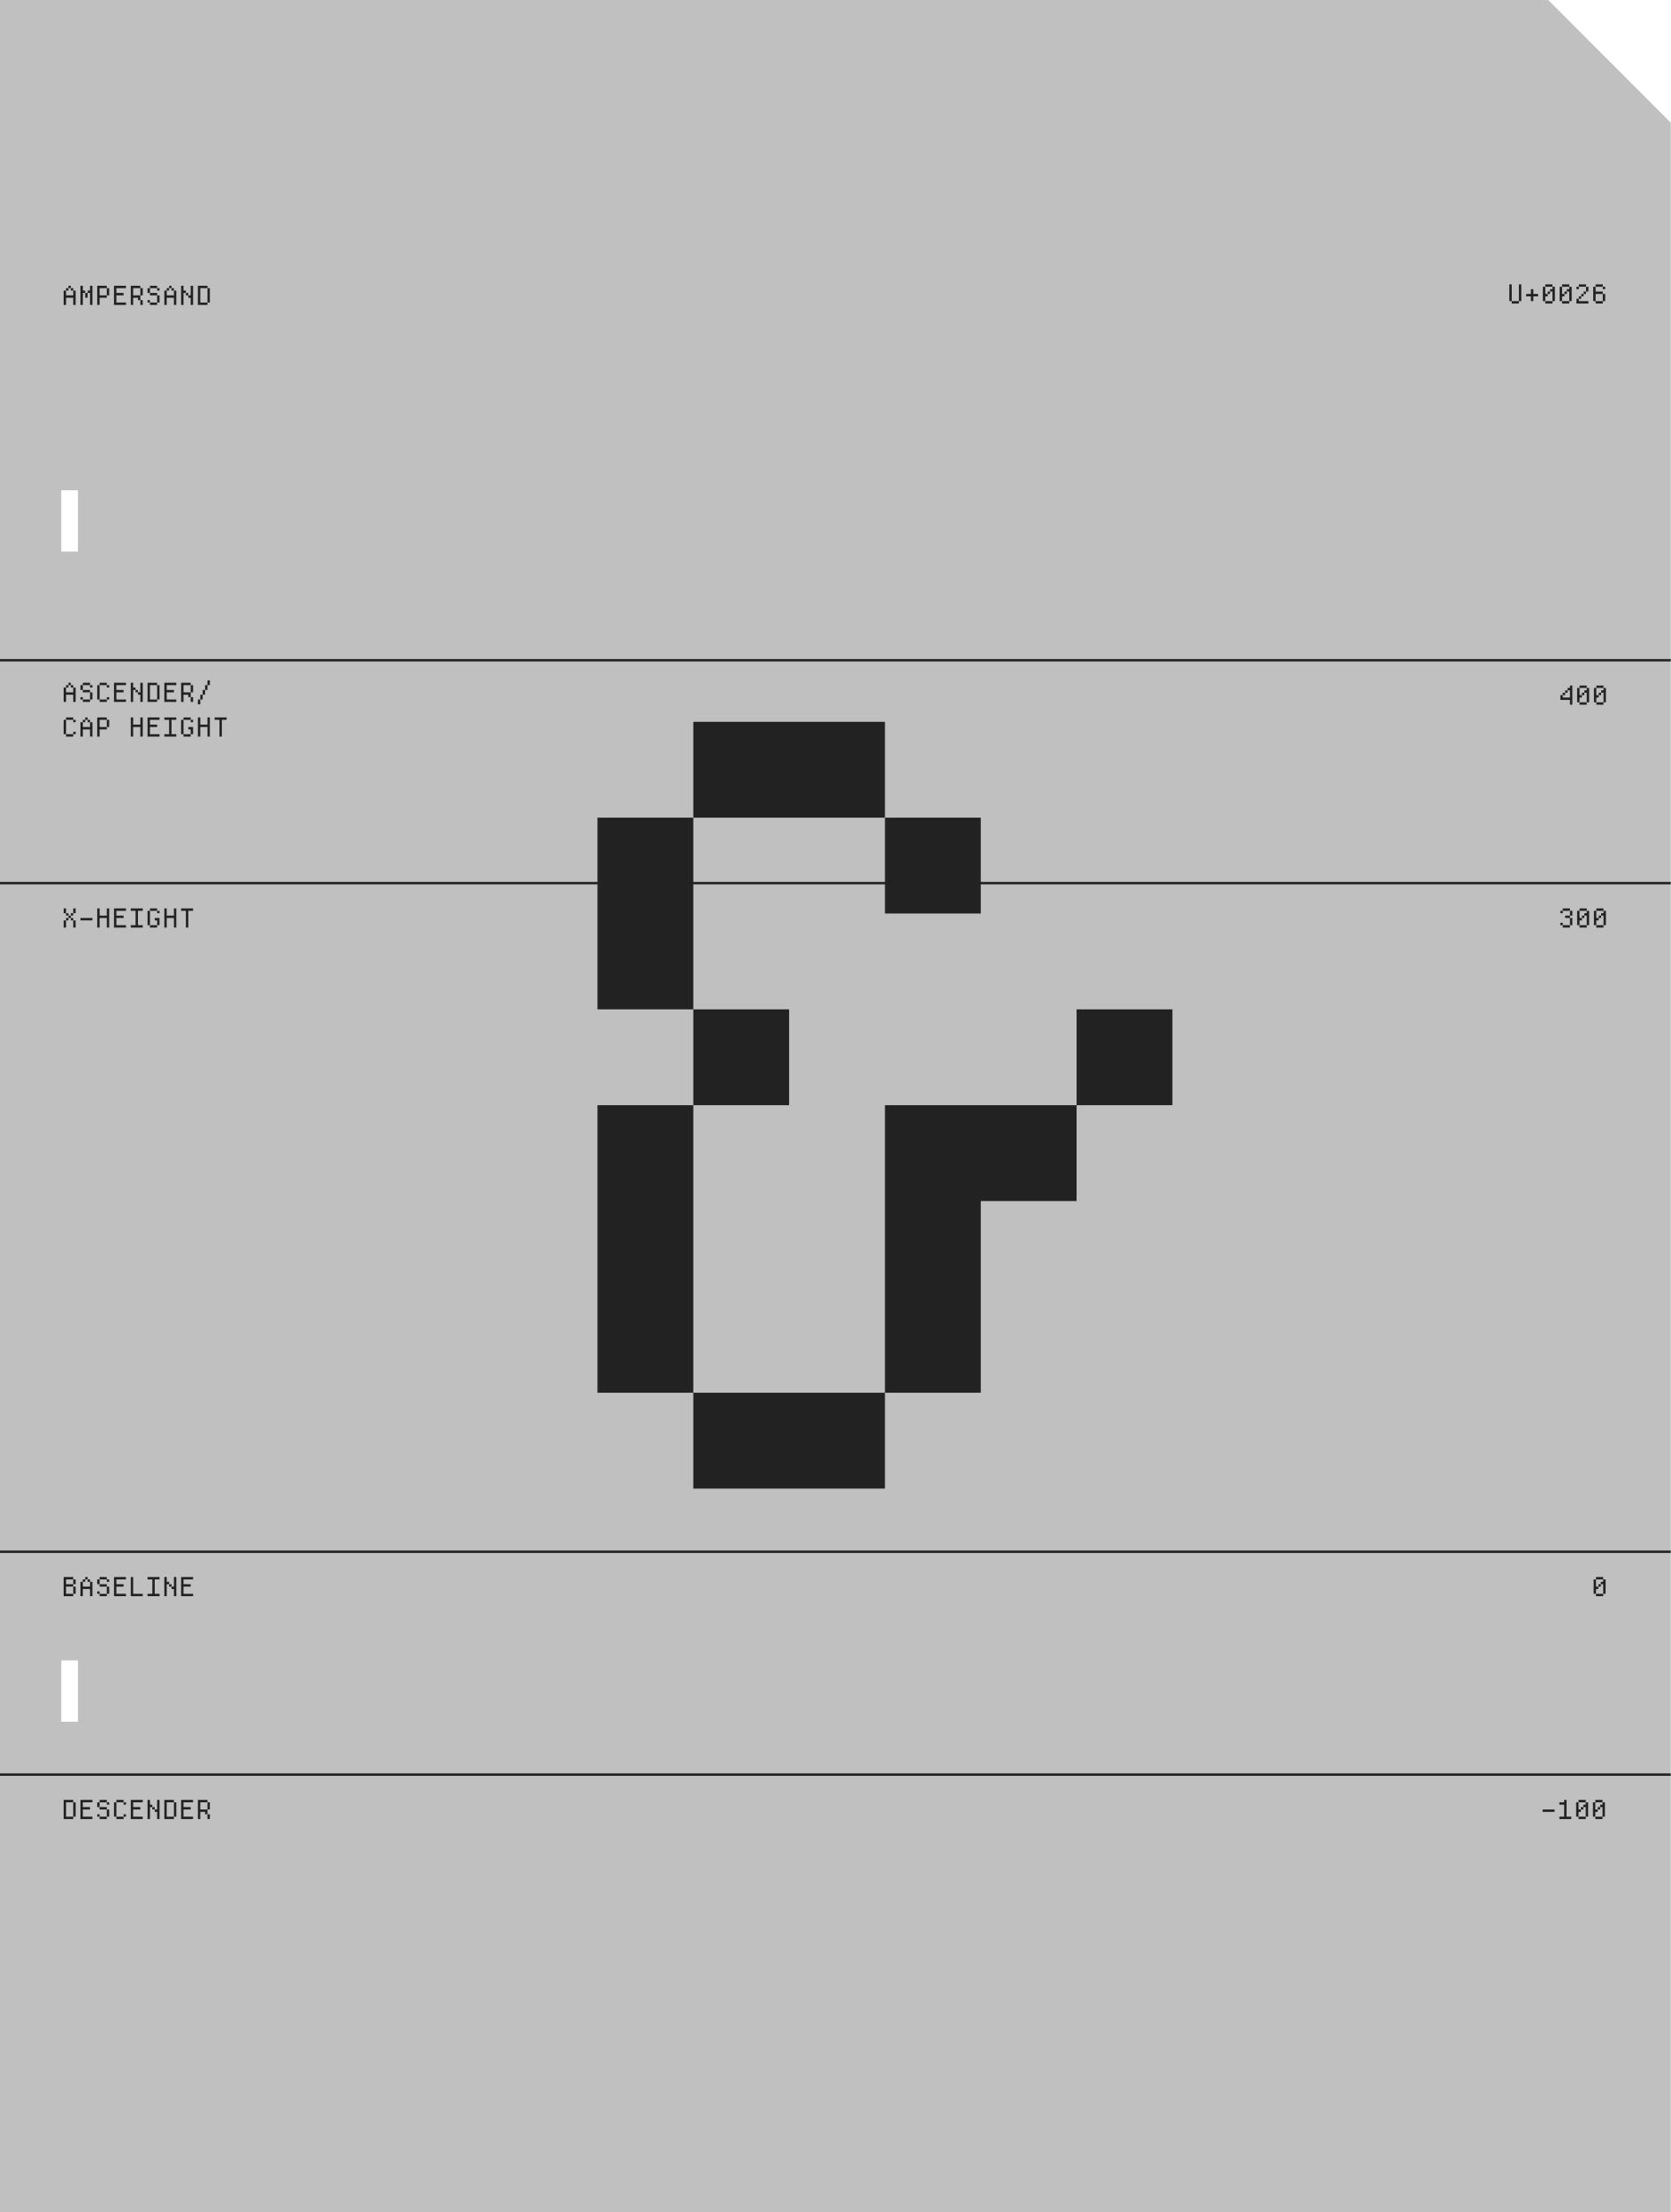
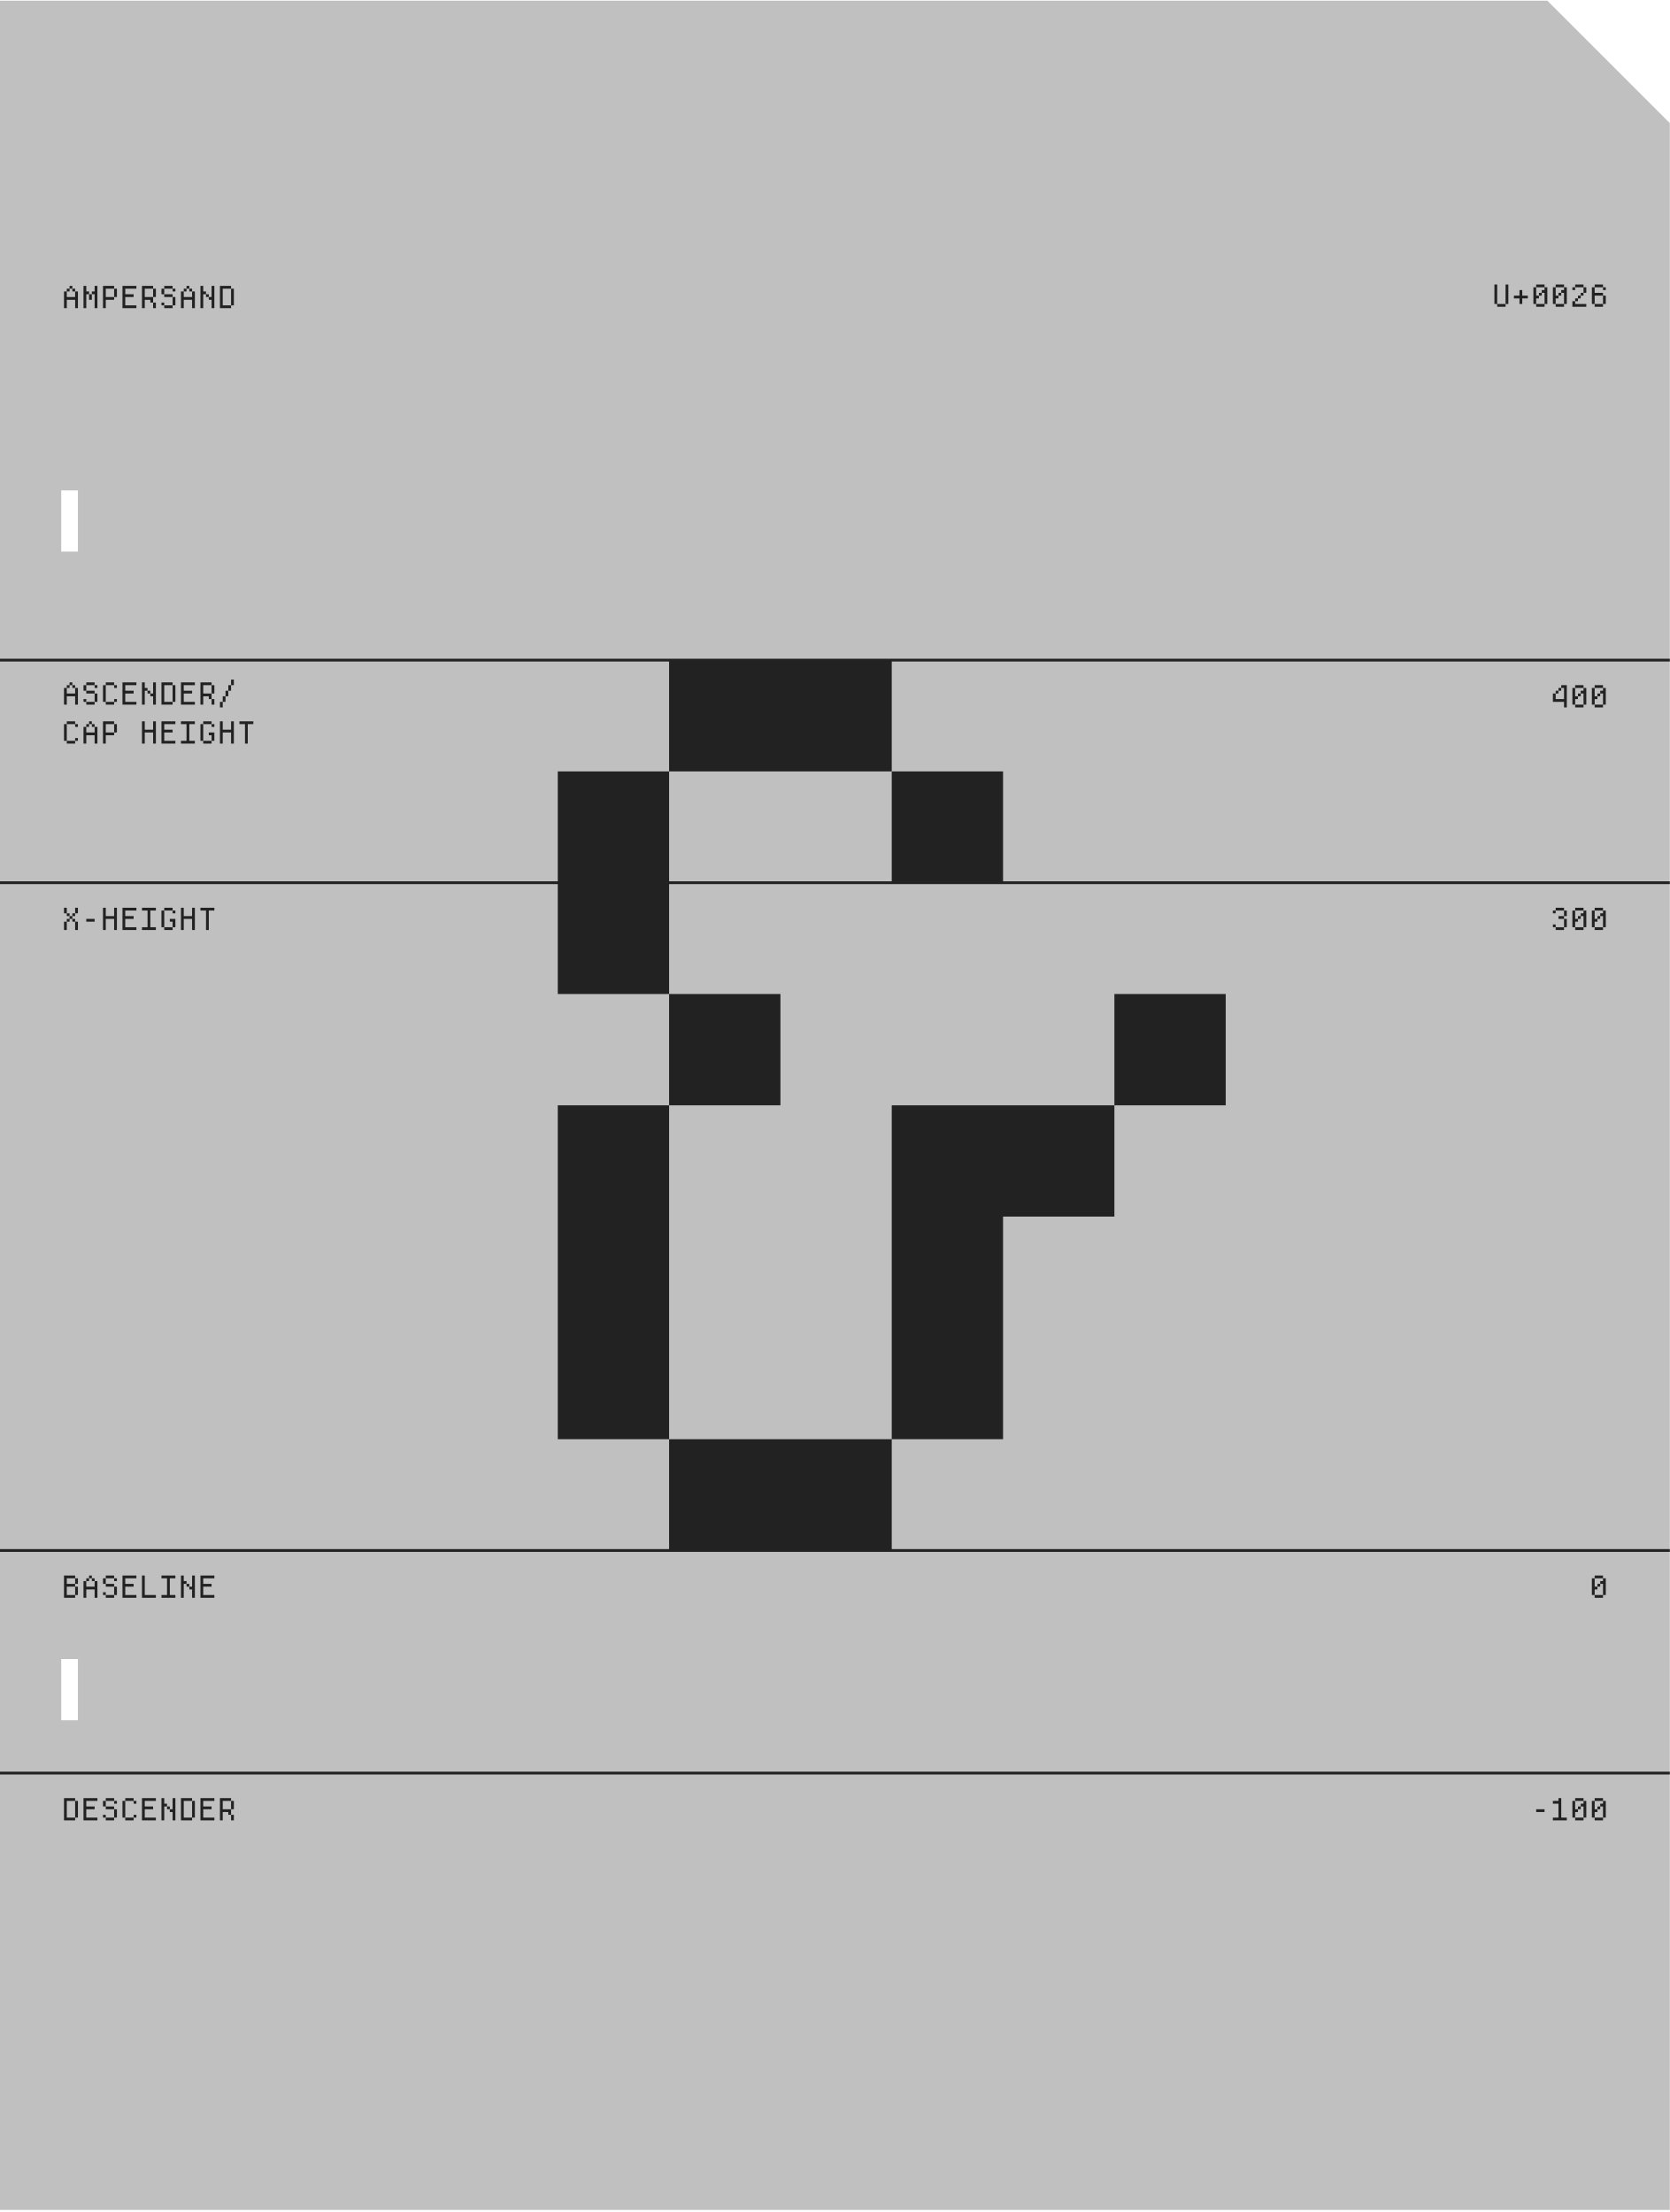
- <svg xmlns="http://www.w3.org/2000/svg" width="723" height="957" viewBox="0 0 723 957" fill="none">
-   <path fill-rule="evenodd" clip-rule="evenodd" d="M669.98 0H0V957H723V53.033L669.98 0ZM26.512 212.131H33.742V238.647H26.512V212.131ZM26.512 718.353H33.742V744.869H26.512V718.353Z" fill="#C0C0C0" />
-   <path d="M723 285.654H0" stroke="#222222" stroke-width="1.037" />
-   <path d="M723 382.077H0" stroke="#222222" stroke-width="1.037" />
-   <path d="M723 671.347H0" stroke="#222222" stroke-width="1.037" />
-   <path d="M723 767.77H0" stroke="#222222" stroke-width="1.037" />
-   <path d="M27.548 125.706H28.585V127.78H31.695V125.706H32.732V131.926H31.695V128.816H28.585V131.926H27.548V125.706ZM29.622 123.633H30.658V124.67H29.622V123.633ZM28.585 124.67H29.622V125.706H28.585V124.67ZM30.658 124.67H31.695V125.706H30.658V124.67ZM34.809 123.633H35.846V125.706H36.882V126.743H35.846V131.926H34.809V123.633ZM38.956 126.743H37.919V125.706H38.956V123.633H39.992V131.926H38.956V126.743ZM36.882 126.743H37.919V128.816H36.882V126.743ZM42.07 123.633H46.217V124.67H43.106V127.78H46.217V128.816H43.106V131.926H42.07V123.633ZM46.217 124.67H47.253V127.78H46.217V124.67ZM49.331 123.633H54.514V124.67H50.367V126.743H53.477V127.78H50.367V130.89H54.514V131.926H49.331V123.633ZM56.591 123.633H60.738V124.67H57.628V127.78H60.738V129.853H59.701V128.816H57.628V131.926H56.591V123.633ZM60.738 124.67H61.775V127.78H60.738V124.67ZM60.738 129.853H61.775V131.926H60.738V129.853ZM63.852 124.67H64.889V126.743H63.852V124.67ZM64.889 126.743H67.999V127.78H64.889V126.743ZM67.999 130.89V131.926H64.889V130.89H67.999ZM64.889 130.89H63.852V129.853H64.889V130.89ZM67.999 127.78H69.035V130.89H67.999V127.78ZM64.889 123.633H67.999V124.67H64.889V123.633ZM67.999 124.67H69.035V125.706H67.999V124.67ZM71.113 125.706H72.149V127.78H75.259V125.706H76.296V131.926H75.259V128.816H72.149V131.926H71.113V125.706ZM73.186 123.633H74.223V124.67H73.186V123.633ZM72.149 124.67H73.186V125.706H72.149V124.67ZM74.223 124.67H75.259V125.706H74.223V124.67ZM78.373 123.633H79.41V125.706H80.447V126.743H79.41V131.926H78.373V123.633ZM82.52 128.816H81.483V127.78H82.52V123.633H83.557V131.926H82.52V128.816ZM81.483 127.78H80.447V126.743H81.483V127.78ZM85.634 123.633H89.781V124.67H86.671V130.89H89.781V131.926H85.634V123.633ZM89.781 124.67H90.817V130.89H89.781V124.67Z" fill="#222222" />
-   <path d="M31.695 398.199H32.732V401.309H31.695V398.199ZM27.548 398.199H28.585V401.309H27.548V398.199ZM29.622 396.125H28.585V395.089H29.622V396.125ZM29.622 396.125H30.658V397.162H29.622V396.125ZM30.658 395.089H31.695V396.125H30.658V395.089ZM28.585 395.089H27.548V393.015H28.585V395.089ZM28.585 397.162H29.622V398.199H28.585V397.162ZM31.695 393.015H32.732V395.089H31.695V393.015ZM30.658 397.162H31.695V398.199H30.658V397.162ZM39.992 397.162V398.199H34.809V397.162H39.992ZM42.07 393.015H43.106V396.125H46.217V393.015H47.253V401.309H46.217V397.162H43.106V401.309H42.07V393.015ZM49.331 393.015H54.514V394.052H50.367V396.125H53.477V397.162H50.367V400.272H54.514V401.309H49.331V393.015ZM58.665 400.272V394.052H56.591V393.015H61.775V394.052H59.701V400.272H61.775V401.309H56.591V400.272H58.665ZM63.852 394.052H64.889V400.272H63.852V394.052ZM64.889 400.272H67.999V401.309H64.889V400.272ZM67.999 398.199H66.962V397.162H69.035V400.272H67.999V398.199ZM64.889 393.015H67.999V394.052H64.889V393.015ZM67.999 394.052H69.035V395.089H67.999V394.052ZM71.113 393.015H72.149V396.125H75.259V393.015H76.296V401.309H75.259V397.162H72.149V401.309H71.113V393.015ZM78.373 393.015H83.557V394.052H81.483V401.309H80.447V394.052H78.373V393.015Z" fill="#222222" />
-   <path d="M27.548 682.285H31.695V683.321H28.585V685.395H31.695V686.431H28.585V689.541H31.695V690.578H27.548V682.285ZM31.695 686.431H32.732V689.541H31.695V686.431ZM31.695 683.321H32.732V685.395H31.695V683.321ZM34.809 684.358H35.846V686.431H38.956V684.358H39.992V690.578H38.956V687.468H35.846V690.578H34.809V684.358ZM36.882 682.285H37.919V683.321H36.882V682.285ZM35.846 683.321H36.882V684.358H35.846V683.321ZM37.919 683.321H38.956V684.358H37.919V683.321ZM42.07 683.321H43.106V685.395H42.07V683.321ZM43.106 685.395H46.217V686.431H43.106V685.395ZM46.217 689.541V690.578H43.106V689.541H46.217ZM43.106 689.541H42.07V688.505H43.106V689.541ZM46.217 686.431H47.253V689.541H46.217V686.431ZM43.106 682.285H46.217V683.321H43.106V682.285ZM46.217 683.321H47.253V684.358H46.217V683.321ZM49.331 682.285H54.514V683.321H50.367V685.395H53.477V686.431H50.367V689.541H54.514V690.578H49.331V682.285ZM56.591 682.285H57.628V689.541H61.775V690.578H56.591V682.285ZM65.925 689.541V683.321H63.852V682.285H69.035V683.321H66.962V689.541H69.035V690.578H63.852V689.541H65.925ZM71.113 682.285H72.149V684.358H73.186V685.395H72.149V690.578H71.113V682.285ZM75.259 687.468H74.223V686.431H75.259V682.285H76.296V690.578H75.259V687.468ZM74.223 686.431H73.186V685.395H74.223V686.431ZM78.373 682.285H83.557V683.321H79.41V685.395H82.52V686.431H79.41V689.541H83.557V690.578H78.373V682.285Z" fill="#222222" />
-   <path d="M27.548 778.708H31.695V779.745H28.585V785.965H31.695V787.001H27.548V778.708ZM31.695 779.745H32.732V785.965H31.695V779.745ZM34.809 778.708H39.992V779.745H35.846V781.818H38.956V782.855H35.846V785.965H39.992V787.001H34.809V778.708ZM42.07 779.745H43.106V781.818H42.07V779.745ZM43.106 781.818H46.217V782.855H43.106V781.818ZM46.217 785.965V787.001H43.106V785.965H46.217ZM43.106 785.965H42.07V784.928H43.106V785.965ZM46.217 782.855H47.253V785.965H46.217V782.855ZM43.106 778.708H46.217V779.745H43.106V778.708ZM46.217 779.745H47.253V780.781H46.217V779.745ZM49.331 779.745H50.367V785.965H49.331V779.745ZM50.367 785.965H53.477V787.001H50.367V785.965ZM53.477 784.928H54.514V785.965H53.477V784.928ZM50.367 778.708H53.477V779.745H50.367V778.708ZM53.477 779.745H54.514V780.781H53.477V779.745ZM56.591 778.708H61.775V779.745H57.628V781.818H60.738V782.855H57.628V785.965H61.775V787.001H56.591V778.708ZM63.852 778.708H64.889V780.781H65.925V781.818H64.889V787.001H63.852V778.708ZM67.999 783.891H66.962V782.855H67.999V778.708H69.035V787.001H67.999V783.891ZM66.962 782.855H65.925V781.818H66.962V782.855ZM71.113 778.708H75.259V779.745H72.149V785.965H75.259V787.001H71.113V778.708ZM75.259 779.745H76.296V785.965H75.259V779.745ZM78.373 778.708H83.557V779.745H79.41V781.818H82.52V782.855H79.41V785.965H83.557V787.001H78.373V778.708ZM85.634 778.708H89.781V779.745H86.671V782.855H89.781V784.928H88.744V783.891H86.671V787.001H85.634V778.708ZM89.781 779.745H90.817V782.855H89.781V779.745ZM89.781 784.928H90.817V787.001H89.781V784.928Z" fill="#222222" />
-   <path d="M27.548 297.46H28.585V299.533H31.695V297.46H32.732V303.68H31.695V300.57H28.585V303.68H27.548V297.46ZM29.622 295.386H30.658V296.423H29.622V295.386ZM28.585 296.423H29.622V297.46H28.585V296.423ZM30.658 296.423H31.695V297.46H30.658V296.423ZM34.809 296.423H35.846V298.496H34.809V296.423ZM35.846 298.496H38.956V299.533H35.846V298.496ZM38.956 302.643V303.68H35.846V302.643H38.956ZM35.846 302.643H34.809V301.606H35.846V302.643ZM38.956 299.533H39.992V302.643H38.956V299.533ZM35.846 295.386H38.956V296.423H35.846V295.386ZM38.956 296.423H39.992V297.46H38.956V296.423ZM42.07 296.423H43.106V302.643H42.07V296.423ZM43.106 302.643H46.217V303.68H43.106V302.643ZM46.217 301.606H47.253V302.643H46.217V301.606ZM43.106 295.386H46.217V296.423H43.106V295.386ZM46.217 296.423H47.253V297.46H46.217V296.423ZM49.331 295.386H54.514V296.423H50.367V298.496H53.477V299.533H50.367V302.643H54.514V303.68H49.331V295.386ZM56.591 295.386H57.628V297.46H58.665V298.496H57.628V303.68H56.591V295.386ZM60.738 300.57H59.701V299.533H60.738V295.386H61.775V303.68H60.738V300.57ZM59.701 299.533H58.665V298.496H59.701V299.533ZM63.852 295.386H67.999V296.423H64.889V302.643H67.999V303.68H63.852V295.386ZM67.999 296.423H69.035V302.643H67.999V296.423ZM71.113 295.386H76.296V296.423H72.149V298.496H75.259V299.533H72.149V302.643H76.296V303.68H71.113V295.386ZM78.373 295.386H82.52V296.423H79.41V299.533H82.52V301.606H81.483V300.57H79.41V303.68H78.373V295.386ZM82.52 296.423H83.557V299.533H82.52V296.423ZM82.52 301.606H83.557V303.68H82.52V301.606ZM88.744 296.423H89.781V298.496H88.744V296.423ZM85.634 302.643H86.671V304.716H85.634V302.643ZM86.671 300.57H87.707V302.643H86.671V300.57ZM87.707 298.496H88.744V300.57H87.707V298.496ZM89.781 294.35H90.817V296.423H89.781V294.35ZM27.548 311.423H28.585V317.643H27.548V311.423ZM28.585 317.643H31.695V318.68H28.585V317.643ZM31.695 316.606H32.732V317.643H31.695V316.606ZM28.585 310.386H31.695V311.423H28.585V310.386ZM31.695 311.423H32.732V312.46H31.695V311.423ZM34.809 312.46H35.846V314.533H38.956V312.46H39.992V318.68H38.956V315.57H35.846V318.68H34.809V312.46ZM36.882 310.386H37.919V311.423H36.882V310.386ZM35.846 311.423H36.882V312.46H35.846V311.423ZM37.919 311.423H38.956V312.46H37.919V311.423ZM42.07 310.386H46.217V311.423H43.106V314.533H46.217V315.57H43.106V318.68H42.07V310.386ZM46.217 311.423H47.253V314.533H46.217V311.423ZM56.591 310.386H57.628V313.496H60.738V310.386H61.775V318.68H60.738V314.533H57.628V318.68H56.591V310.386ZM63.852 310.386H69.035V311.423H64.889V313.496H67.999V314.533H64.889V317.643H69.035V318.68H63.852V310.386ZM73.186 317.643V311.423H71.113V310.386H76.296V311.423H74.223V317.643H76.296V318.68H71.113V317.643H73.186ZM78.373 311.423H79.41V317.643H78.373V311.423ZM79.41 317.643H82.52V318.68H79.41V317.643ZM82.52 315.57H81.483V314.533H83.557V317.643H82.52V315.57ZM79.41 310.386H82.52V311.423H79.41V310.386ZM82.52 311.423H83.557V312.46H82.52V311.423ZM85.634 310.386H86.671V313.496H89.781V310.386H90.817V318.68H89.781V314.533H86.671V318.68H85.634V310.386ZM92.895 310.386H98.078V311.423H96.005V318.68H94.968V311.423H92.895V310.386Z" fill="#222222" />
-   <path d="M653.148 123.03H654.185V130.287H653.148V123.03ZM654.185 130.287H657.295V131.324H654.185V130.287ZM657.295 123.03H658.331V130.287H657.295V123.03ZM660.409 127.177H662.482V125.104H663.519V127.177H665.592V128.214H663.519V130.287H662.482V128.214H660.409V127.177ZM667.67 124.067H668.706V127.177H669.743V128.214H668.706V130.287H667.67V124.067ZM668.706 130.287H671.816V131.324H668.706V130.287ZM668.706 123.03H671.816V124.067H668.706V123.03ZM671.816 124.067H672.853V130.287H671.816V126.14H670.78V125.104H671.816V124.067ZM669.743 126.14H670.78V127.177H669.743V126.14ZM674.93 124.067H675.967V127.177H677.004V128.214H675.967V130.287H674.93V124.067ZM675.967 130.287H679.077V131.324H675.967V130.287ZM675.967 123.03H679.077V124.067H675.967V123.03ZM679.077 124.067H680.114V130.287H679.077V126.14H678.04V125.104H679.077V124.067ZM677.004 126.14H678.04V127.177H677.004V126.14ZM682.191 129.25H683.228V130.287H687.374V131.324H682.191V129.25ZM686.338 124.067H683.228V123.03H686.338V124.067ZM686.338 124.067H687.374V126.14H686.338V124.067ZM683.228 128.214H684.264V129.25H683.228V128.214ZM682.191 124.067H683.228V125.104H682.191V124.067ZM685.301 126.14H686.338V127.177H685.301V126.14ZM684.264 127.177H685.301V128.214H684.264V127.177ZM690.488 123.03H693.598V124.067H690.488V123.03ZM689.452 124.067H690.488V126.14H693.598V127.177H690.488V130.287H689.452V124.067ZM693.598 127.177H694.635V130.287H693.598V127.177ZM690.488 130.287H693.598V131.324H690.488V130.287ZM693.598 124.067H694.635V125.104H693.598V124.067Z" fill="#222222" />
-   <path d="M675.235 394.052H676.272V395.089H675.235V394.052ZM676.272 393.015H679.382V394.052H676.272V393.015ZM679.382 394.052H680.418V396.125H679.382V394.052ZM677.308 396.125H679.382V397.162H677.308V396.125ZM679.382 397.162H680.418V400.272H679.382V397.162ZM679.382 400.272V401.309H676.272V400.272H679.382ZM676.272 400.272H675.235V399.235H676.272V400.272ZM682.496 394.052H683.532V397.162H684.569V398.199H683.532V400.272H682.496V394.052ZM683.532 400.272H686.642V401.309H683.532V400.272ZM683.532 393.015H686.642V394.052H683.532V393.015ZM686.642 394.052H687.679V400.272H686.642V396.125H685.606V395.089H686.642V394.052ZM684.569 396.125H685.606V397.162H684.569V396.125ZM689.756 394.052H690.793V397.162H691.83V398.199H690.793V400.272H689.756V394.052ZM690.793 400.272H693.903V401.309H690.793V400.272ZM690.793 393.015H693.903V394.052H690.793V393.015ZM693.903 394.052H694.94V400.272H693.903V396.125H692.866V395.089H693.903V394.052ZM691.83 396.125H692.866V397.162H691.83V396.125Z" fill="#222222" />
-   <path d="M689.628 683.321H690.664V686.431H691.701V687.468H690.664V689.541H689.628V683.321ZM690.664 689.541H693.774V690.578H690.664V689.541ZM690.664 682.285H693.774V683.321H690.664V682.285ZM693.774 683.321H694.811V689.541H693.774V685.395H692.738V684.358H693.774V683.321ZM691.701 685.395H692.738V686.431H691.701V685.395Z" fill="#222222" />
-   <path d="M672.724 782.855V783.891H667.541V782.855H672.724ZM676.875 780.781H674.801V779.745H676.875V778.708H677.911V785.965H679.985V787.001H674.801V785.965H676.875V780.781ZM682.062 779.745H683.099V782.855H684.135V783.891H683.099V785.965H682.062V779.745ZM683.099 785.965H686.209V787.001H683.099V785.965ZM683.099 778.708H686.209V779.745H683.099V778.708ZM686.209 779.745H687.245V785.965H686.209V781.818H685.172V780.781H686.209V779.745ZM684.135 781.818H685.172V782.855H684.135V781.818ZM689.323 779.745H690.359V782.855H691.396V783.891H690.359V785.965H689.323V779.745ZM690.359 785.965H693.469V787.001H690.359V785.965ZM690.359 778.708H693.469V779.745H690.359V778.708ZM693.469 779.745H694.506V785.965H693.469V781.818H692.433V780.781H693.469V779.745ZM691.396 781.818H692.433V782.855H691.396V781.818Z" fill="#222222" />
-   <path d="M678.345 297.629H679.382V296.592H680.418V304.886H679.382V302.812H675.235V300.739H676.272V301.776H679.382V298.666H678.345V297.629ZM677.308 298.666H678.345V299.702H677.308V298.666ZM676.272 299.702H677.308V300.739H676.272V299.702ZM682.496 297.629H683.532V300.739H684.569V301.776H683.532V303.849H682.496V297.629ZM683.532 303.849H686.642V304.886H683.532V303.849ZM683.532 296.592H686.642V297.629H683.532V296.592ZM686.642 297.629H687.679V303.849H686.642V299.702H685.606V298.666H686.642V297.629ZM684.569 299.702H685.606V300.739H684.569V299.702ZM689.756 297.629H690.793V300.739H691.83V301.776H690.793V303.849H689.756V297.629ZM690.793 303.849H693.903V304.886H690.793V303.849ZM690.793 296.592H693.903V297.629H690.793V296.592ZM693.903 297.629H694.94V303.849H693.903V299.702H692.866V298.666H693.903V297.629ZM691.83 299.702H692.866V300.739H691.83V299.702Z" fill="#222222" />
-   <path d="M300.02 436.685H258.553V353.752H300.02V436.685ZM300.02 436.685H341.486V478.152H300.02V436.685ZM300.02 602.552H258.553V478.152H300.02V602.552ZM300.02 602.552H382.953V644.019H300.02V602.552ZM300.02 312.285H382.953V353.752H300.02V312.285ZM382.953 478.152H465.886V519.619H424.42V602.552H382.953V478.152ZM382.953 353.752H424.42V395.219H382.953V353.752ZM465.886 436.685H507.353V478.152H465.886V436.685Z" fill="#222222" />
+ <svg xmlns="http://www.w3.org/2000/svg" width="600" height="795" viewBox="0 0 600 795" fill="none">
+   <path fill-rule="evenodd" clip-rule="evenodd" d="M556 0.25H0V794.25H600V44.25L556 0.25ZM22 176.25H28V198.25H22V176.25ZM22 596.25H28V618.25H22V596.25Z" fill="#C0C0C0" />
+   <path d="M600 237.25H0" stroke="#222222" />
+   <path d="M600 317.25H0" stroke="#222222" />
+   <path d="M600 557.25H0" stroke="#222222" />
+   <path d="M600 637.25H0" stroke="#222222" />
+   <path d="M23 104.75H24V106.75H27V104.75H28V110.75H27V107.75H24V110.75H23V104.75ZM25 102.75H26V103.75H25V102.75ZM24 103.75H25V104.75H24V103.75ZM26 103.75H27V104.75H26V103.75ZM30.004 102.75H31.004V104.75H32.004V105.75H31.004V110.75H30.004V102.75ZM34.004 105.75H33.004V104.75H34.004V102.75H35.004V110.75H34.004V105.75ZM32.004 105.75H33.004V107.75H32.004V105.75ZM37.008 102.75H41.008V103.75H38.008V106.75H41.008V107.75H38.008V110.75H37.008V102.75ZM41.008 103.75H42.008V106.75H41.008V103.75ZM44.012 102.75H49.012V103.75H45.012V105.75H48.012V106.75H45.012V109.75H49.012V110.75H44.012V102.75ZM51.016 102.75H55.016V103.75H52.016V106.75H55.016V108.75H54.016V107.75H52.016V110.75H51.016V102.75ZM55.016 103.75H56.016V106.75H55.016V103.75ZM55.016 108.75H56.016V110.75H55.016V108.75ZM58.02 103.75H59.02V105.75H58.02V103.75ZM59.02 105.75H62.02V106.75H59.02V105.75ZM62.02 109.75V110.75H59.02V109.75H62.02ZM59.02 109.75H58.02V108.75H59.02V109.75ZM62.02 106.75H63.02V109.75H62.02V106.75ZM59.02 102.75H62.02V103.75H59.02V102.75ZM62.02 103.75H63.02V104.75H62.02V103.75ZM65.023 104.75H66.023V106.75H69.023V104.75H70.023V110.75H69.023V107.75H66.023V110.75H65.023V104.75ZM67.023 102.75H68.023V103.75H67.023V102.75ZM66.023 103.75H67.023V104.75H66.023V103.75ZM68.023 103.75H69.023V104.75H68.023V103.75ZM72.027 102.75H73.027V104.75H74.027V105.75H73.027V110.75H72.027V102.75ZM76.027 107.75H75.027V106.75H76.027V102.75H77.027V110.75H76.027V107.75ZM75.027 106.75H74.027V105.75H75.027V106.75ZM79.031 102.75H83.031V103.75H80.031V109.75H83.031V110.75H79.031V102.75ZM83.031 103.75H84.031V109.75H83.031V103.75Z" fill="#222222" />
+   <path d="M27 331.25H28V334.25H27V331.25ZM23 331.25H24V334.25H23V331.25ZM25 329.25H24V328.25H25V329.25ZM25 329.25H26V330.25H25V329.25ZM26 328.25H27V329.25H26V328.25ZM24 328.25H23V326.25H24V328.25ZM24 330.25H25V331.25H24V330.25ZM27 326.25H28V328.25H27V326.25ZM26 330.25H27V331.25H26V330.25ZM34.004 330.25V331.25H31.004V330.25H34.004ZM37.008 326.25H38.008V329.25H41.008V326.25H42.008V334.25H41.008V330.25H38.008V334.25H37.008V326.25ZM44.012 326.25H49.012V327.25H45.012V329.25H48.012V330.25H45.012V333.25H49.012V334.25H44.012V326.25ZM53.016 333.25V327.25H51.016V326.25H56.016V327.25H54.016V333.25H56.016V334.25H51.016V333.25H53.016ZM58.02 327.25H59.02V333.25H58.02V327.25ZM59.02 333.25H62.02V334.25H59.02V333.25ZM62.02 331.25H61.02V330.25H63.02V333.25H62.02V331.25ZM59.02 326.25H62.02V327.25H59.02V326.25ZM62.02 327.25H63.02V328.25H62.02V327.25ZM65.023 326.25H66.023V329.25H69.023V326.25H70.023V334.25H69.023V330.25H66.023V334.25H65.023V326.25ZM72.027 326.25H77.027V327.25H75.027V334.25H74.027V327.25H72.027V326.25Z" fill="#222222" />
+   <path d="M23 566.25H27V567.25H24V569.25H27V570.25H24V573.25H27V574.25H23V566.25ZM27 570.25H28V573.25H27V570.25ZM27 567.25H28V569.25H27V567.25ZM30.004 568.25H31.004V570.25H34.004V568.25H35.004V574.25H34.004V571.25H31.004V574.25H30.004V568.25ZM32.004 566.25H33.004V567.25H32.004V566.25ZM31.004 567.25H32.004V568.25H31.004V567.25ZM33.004 567.25H34.004V568.25H33.004V567.25ZM37.008 567.25H38.008V569.25H37.008V567.25ZM38.008 569.25H41.008V570.25H38.008V569.25ZM41.008 573.25V574.25H38.008V573.25H41.008ZM38.008 573.25H37.008V572.25H38.008V573.25ZM41.008 570.25H42.008V573.25H41.008V570.25ZM38.008 566.25H41.008V567.25H38.008V566.25ZM41.008 567.25H42.008V568.25H41.008V567.25ZM44.012 566.25H49.012V567.25H45.012V569.25H48.012V570.25H45.012V573.25H49.012V574.25H44.012V566.25ZM51.016 566.25H52.016V573.25H56.016V574.25H51.016V566.25ZM60.02 573.25V567.25H58.02V566.25H63.02V567.25H61.02V573.25H63.02V574.25H58.02V573.25H60.02ZM65.023 566.25H66.023V568.25H67.023V569.25H66.023V574.25H65.023V566.25ZM69.023 571.25H68.023V570.25H69.023V566.25H70.023V574.25H69.023V571.25ZM68.023 570.25H67.023V569.25H68.023V570.25ZM72.027 566.25H77.027V567.25H73.027V569.25H76.027V570.25H73.027V573.25H77.027V574.25H72.027V566.25Z" fill="#222222" />
+   <path d="M23 646.25H27V647.25H24V653.25H27V654.25H23V646.25ZM27 647.25H28V653.25H27V647.25ZM30.004 646.25H35.004V647.25H31.004V649.25H34.004V650.25H31.004V653.25H35.004V654.25H30.004V646.25ZM37.008 647.25H38.008V649.25H37.008V647.25ZM38.008 649.25H41.008V650.25H38.008V649.25ZM41.008 653.25V654.25H38.008V653.25H41.008ZM38.008 653.25H37.008V652.25H38.008V653.25ZM41.008 650.25H42.008V653.25H41.008V650.25ZM38.008 646.25H41.008V647.25H38.008V646.25ZM41.008 647.25H42.008V648.25H41.008V647.25ZM44.012 647.25H45.012V653.25H44.012V647.25ZM45.012 653.25H48.012V654.25H45.012V653.25ZM48.012 652.25H49.012V653.25H48.012V652.25ZM45.012 646.25H48.012V647.25H45.012V646.25ZM48.012 647.25H49.012V648.25H48.012V647.25ZM51.016 646.25H56.016V647.25H52.016V649.25H55.016V650.25H52.016V653.25H56.016V654.25H51.016V646.25ZM58.02 646.25H59.02V648.25H60.02V649.25H59.02V654.25H58.02V646.25ZM62.02 651.25H61.02V650.25H62.02V646.25H63.02V654.25H62.02V651.25ZM61.02 650.25H60.02V649.25H61.02V650.25ZM65.023 646.25H69.023V647.25H66.023V653.25H69.023V654.25H65.023V646.25ZM69.023 647.25H70.023V653.25H69.023V647.25ZM72.027 646.25H77.027V647.25H73.027V649.25H76.027V650.25H73.027V653.25H77.027V654.25H72.027V646.25ZM79.031 646.25H83.031V647.25H80.031V650.25H83.031V652.25H82.031V651.25H80.031V654.25H79.031V646.25ZM83.031 647.25H84.031V650.25H83.031V647.25ZM83.031 652.25H84.031V654.25H83.031V652.25Z" fill="#222222" />
+   <path d="M23 247.25H24V249.25H27V247.25H28V253.25H27V250.25H24V253.25H23V247.25ZM25 245.25H26V246.25H25V245.25ZM24 246.25H25V247.25H24V246.25ZM26 246.25H27V247.25H26V246.25ZM30.004 246.25H31.004V248.25H30.004V246.25ZM31.004 248.25H34.004V249.25H31.004V248.25ZM34.004 252.25V253.25H31.004V252.25H34.004ZM31.004 252.25H30.004V251.25H31.004V252.25ZM34.004 249.25H35.004V252.25H34.004V249.25ZM31.004 245.25H34.004V246.25H31.004V245.25ZM34.004 246.25H35.004V247.25H34.004V246.25ZM37.008 246.25H38.008V252.25H37.008V246.25ZM38.008 252.25H41.008V253.25H38.008V252.25ZM41.008 251.25H42.008V252.25H41.008V251.25ZM38.008 245.25H41.008V246.25H38.008V245.25ZM41.008 246.25H42.008V247.25H41.008V246.25ZM44.012 245.25H49.012V246.25H45.012V248.25H48.012V249.25H45.012V252.25H49.012V253.25H44.012V245.25ZM51.016 245.25H52.016V247.25H53.016V248.25H52.016V253.25H51.016V245.25ZM55.016 250.25H54.016V249.25H55.016V245.25H56.016V253.25H55.016V250.25ZM54.016 249.25H53.016V248.25H54.016V249.25ZM58.02 245.25H62.02V246.25H59.02V252.25H62.02V253.25H58.02V245.25ZM62.02 246.25H63.02V252.25H62.02V246.25ZM65.023 245.25H70.023V246.25H66.023V248.25H69.023V249.25H66.023V252.25H70.023V253.25H65.023V245.25ZM72.027 245.25H76.027V246.25H73.027V249.25H76.027V251.25H75.027V250.25H73.027V253.25H72.027V245.25ZM76.027 246.25H77.027V249.25H76.027V246.25ZM76.027 251.25H77.027V253.25H76.027V251.25ZM82.031 246.25H83.031V248.25H82.031V246.25ZM79.031 252.25H80.031V254.25H79.031V252.25ZM80.031 250.25H81.031V252.25H80.031V250.25ZM81.031 248.25H82.031V250.25H81.031V248.25ZM83.031 244.25H84.031V246.25H83.031V244.25ZM23 260.25H24V266.25H23V260.25ZM24 266.25H27V267.25H24V266.25ZM27 265.25H28V266.25H27V265.25ZM24 259.25H27V260.25H24V259.25ZM27 260.25H28V261.25H27V260.25ZM30.004 261.25H31.004V263.25H34.004V261.25H35.004V267.25H34.004V264.25H31.004V267.25H30.004V261.25ZM32.004 259.25H33.004V260.25H32.004V259.25ZM31.004 260.25H32.004V261.25H31.004V260.25ZM33.004 260.25H34.004V261.25H33.004V260.25ZM37.008 259.25H41.008V260.25H38.008V263.25H41.008V264.25H38.008V267.25H37.008V259.25ZM41.008 260.25H42.008V263.25H41.008V260.25ZM51.016 259.25H52.016V262.25H55.016V259.25H56.016V267.25H55.016V263.25H52.016V267.25H51.016V259.25ZM58.02 259.25H63.02V260.25H59.02V262.25H62.02V263.25H59.02V266.25H63.02V267.25H58.02V259.25ZM67.023 266.25V260.25H65.023V259.25H70.023V260.25H68.023V266.25H70.023V267.25H65.023V266.25H67.023ZM72.027 260.25H73.027V266.25H72.027V260.25ZM73.027 266.25H76.027V267.25H73.027V266.25ZM76.027 264.25H75.027V263.25H77.027V266.25H76.027V264.25ZM73.027 259.25H76.027V260.25H73.027V259.25ZM76.027 260.25H77.027V261.25H76.027V260.25ZM79.031 259.25H80.031V262.25H83.031V259.25H84.031V267.25H83.031V263.25H80.031V267.25H79.031V259.25ZM86.035 259.25H91.035V260.25H89.035V267.25H88.035V260.25H86.035V259.25Z" fill="#222222" />
+   <path d="M536.977 102.25H537.977V109.25H536.977V102.25ZM537.977 109.25H540.977V110.25H537.977V109.25ZM540.977 102.25H541.977V109.25H540.977V102.25ZM543.98 106.25H545.98V104.25H546.98V106.25H548.98V107.25H546.98V109.25H545.98V107.25H543.98V106.25ZM550.984 103.25H551.984V106.25H552.984V107.25H551.984V109.25H550.984V103.25ZM551.984 109.25H554.984V110.25H551.984V109.25ZM551.984 102.25H554.984V103.25H551.984V102.25ZM554.984 103.25H555.984V109.25H554.984V105.25H553.984V104.25H554.984V103.25ZM552.984 105.25H553.984V106.25H552.984V105.25ZM557.988 103.25H558.988V106.25H559.988V107.25H558.988V109.25H557.988V103.25ZM558.988 109.25H561.988V110.25H558.988V109.25ZM558.988 102.25H561.988V103.25H558.988V102.25ZM561.988 103.25H562.988V109.25H561.988V105.25H560.988V104.25H561.988V103.25ZM559.988 105.25H560.988V106.25H559.988V105.25ZM564.992 108.25H565.992V109.25H569.992V110.25H564.992V108.25ZM568.992 103.25H565.992V102.25H568.992V103.25ZM568.992 103.25H569.992V105.25H568.992V103.25ZM565.992 107.25H566.992V108.25H565.992V107.25ZM564.992 103.25H565.992V104.25H564.992V103.25ZM567.992 105.25H568.992V106.25H567.992V105.25ZM566.992 106.25H567.992V107.25H566.992V106.25ZM572.996 102.25H575.996V103.25H572.996V102.25ZM571.996 103.25H572.996V105.25H575.996V106.25H572.996V109.25H571.996V103.25ZM575.996 106.25H576.996V109.25H575.996V106.25ZM572.996 109.25H575.996V110.25H572.996V109.25ZM575.996 103.25H576.996V104.25H575.996V103.25Z" fill="#222222" />
+   <path d="M557.988 327.25H558.988V328.25H557.988V327.25ZM558.988 326.25H561.988V327.25H558.988V326.25ZM561.988 327.25H562.988V329.25H561.988V327.25ZM559.988 329.25H561.988V330.25H559.988V329.25ZM561.988 330.25H562.988V333.25H561.988V330.25ZM561.988 333.25V334.25H558.988V333.25H561.988ZM558.988 333.25H557.988V332.25H558.988V333.25ZM564.992 327.25H565.992V330.25H566.992V331.25H565.992V333.25H564.992V327.25ZM565.992 333.25H568.992V334.25H565.992V333.25ZM565.992 326.25H568.992V327.25H565.992V326.25ZM568.992 327.25H569.992V333.25H568.992V329.25H567.992V328.25H568.992V327.25ZM566.992 329.25H567.992V330.25H566.992V329.25ZM571.996 327.25H572.996V330.25H573.996V331.25H572.996V333.25H571.996V327.25ZM572.996 333.25H575.996V334.25H572.996V333.25ZM572.996 326.25H575.996V327.25H572.996V326.25ZM575.996 327.25H576.996V333.25H575.996V329.25H574.996V328.25H575.996V327.25ZM573.996 329.25H574.996V330.25H573.996V329.25Z" fill="#222222" />
+   <path d="M571.996 567.25H572.996V570.25H573.996V571.25H572.996V573.25H571.996V567.25ZM572.996 573.25H575.996V574.25H572.996V573.25ZM572.996 566.25H575.996V567.25H572.996V566.25ZM575.996 567.25H576.996V573.25H575.996V569.25H574.996V568.25H575.996V567.25ZM573.996 569.25H574.996V570.25H573.996V569.25Z" fill="#222222" />
+   <path d="M554.984 650.25V651.25H551.984V650.25H554.984ZM559.988 648.25H557.988V647.25H559.988V646.25H560.988V653.25H562.988V654.25H557.988V653.25H559.988V648.25ZM564.992 647.25H565.992V650.25H566.992V651.25H565.992V653.25H564.992V647.25ZM565.992 653.25H568.992V654.25H565.992V653.25ZM565.992 646.25H568.992V647.25H565.992V646.25ZM568.992 647.25H569.992V653.25H568.992V649.25H567.992V648.25H568.992V647.25ZM566.992 649.25H567.992V650.25H566.992V649.25ZM571.996 647.25H572.996V650.25H573.996V651.25H572.996V653.25H571.996V647.25ZM572.996 653.25H575.996V654.25H572.996V653.25ZM572.996 646.25H575.996V647.25H572.996V646.25ZM575.996 647.25H576.996V653.25H575.996V649.25H574.996V648.25H575.996V647.25ZM573.996 649.25H574.996V650.25H573.996V649.25Z" fill="#222222" />
+   <path d="M560.988 246.25H562.988V254.25H561.988V252.25H557.988V249.25H558.988V251.25H561.988V247.25H560.988V246.25ZM559.988 247.25H560.988V248.25H559.988V247.25ZM558.988 248.25H559.988V249.25H558.988V248.25ZM564.992 247.25H565.992V250.25H566.992V251.25H565.992V253.25H564.992V247.25ZM565.992 253.25H568.992V254.25H565.992V253.25ZM565.992 246.25H568.992V247.25H565.992V246.25ZM568.992 247.25H569.992V253.25H568.992V249.25H567.992V248.25H568.992V247.25ZM566.992 249.25H567.992V250.25H566.992V249.25ZM571.996 247.25H572.996V250.25H573.996V251.25H572.996V253.25H571.996V247.25ZM572.996 253.25H575.996V254.25H572.996V253.25ZM572.996 246.25H575.996V247.25H572.996V246.25ZM575.996 247.25H576.996V253.25H575.996V249.25H574.996V248.25H575.996V247.25ZM573.996 249.25H574.996V250.25H573.996V249.25Z" fill="#222222" />
+   <path d="M240.422 357.25H200.422V277.25H240.422V357.25ZM240.422 357.25H280.422V397.25H240.422V357.25ZM240.422 517.25H200.422V397.25H240.422V517.25ZM240.422 517.25H320.422V557.25H240.422V517.25ZM240.422 237.25H320.422V277.25H240.422V237.25ZM400.422 397.25V437.25H360.422V517.25H320.422V397.25H400.422ZM320.422 277.25H360.422V317.25H320.422V277.25ZM400.422 357.25H440.422V397.25H400.422V357.25Z" fill="#222222" />
</svg>
